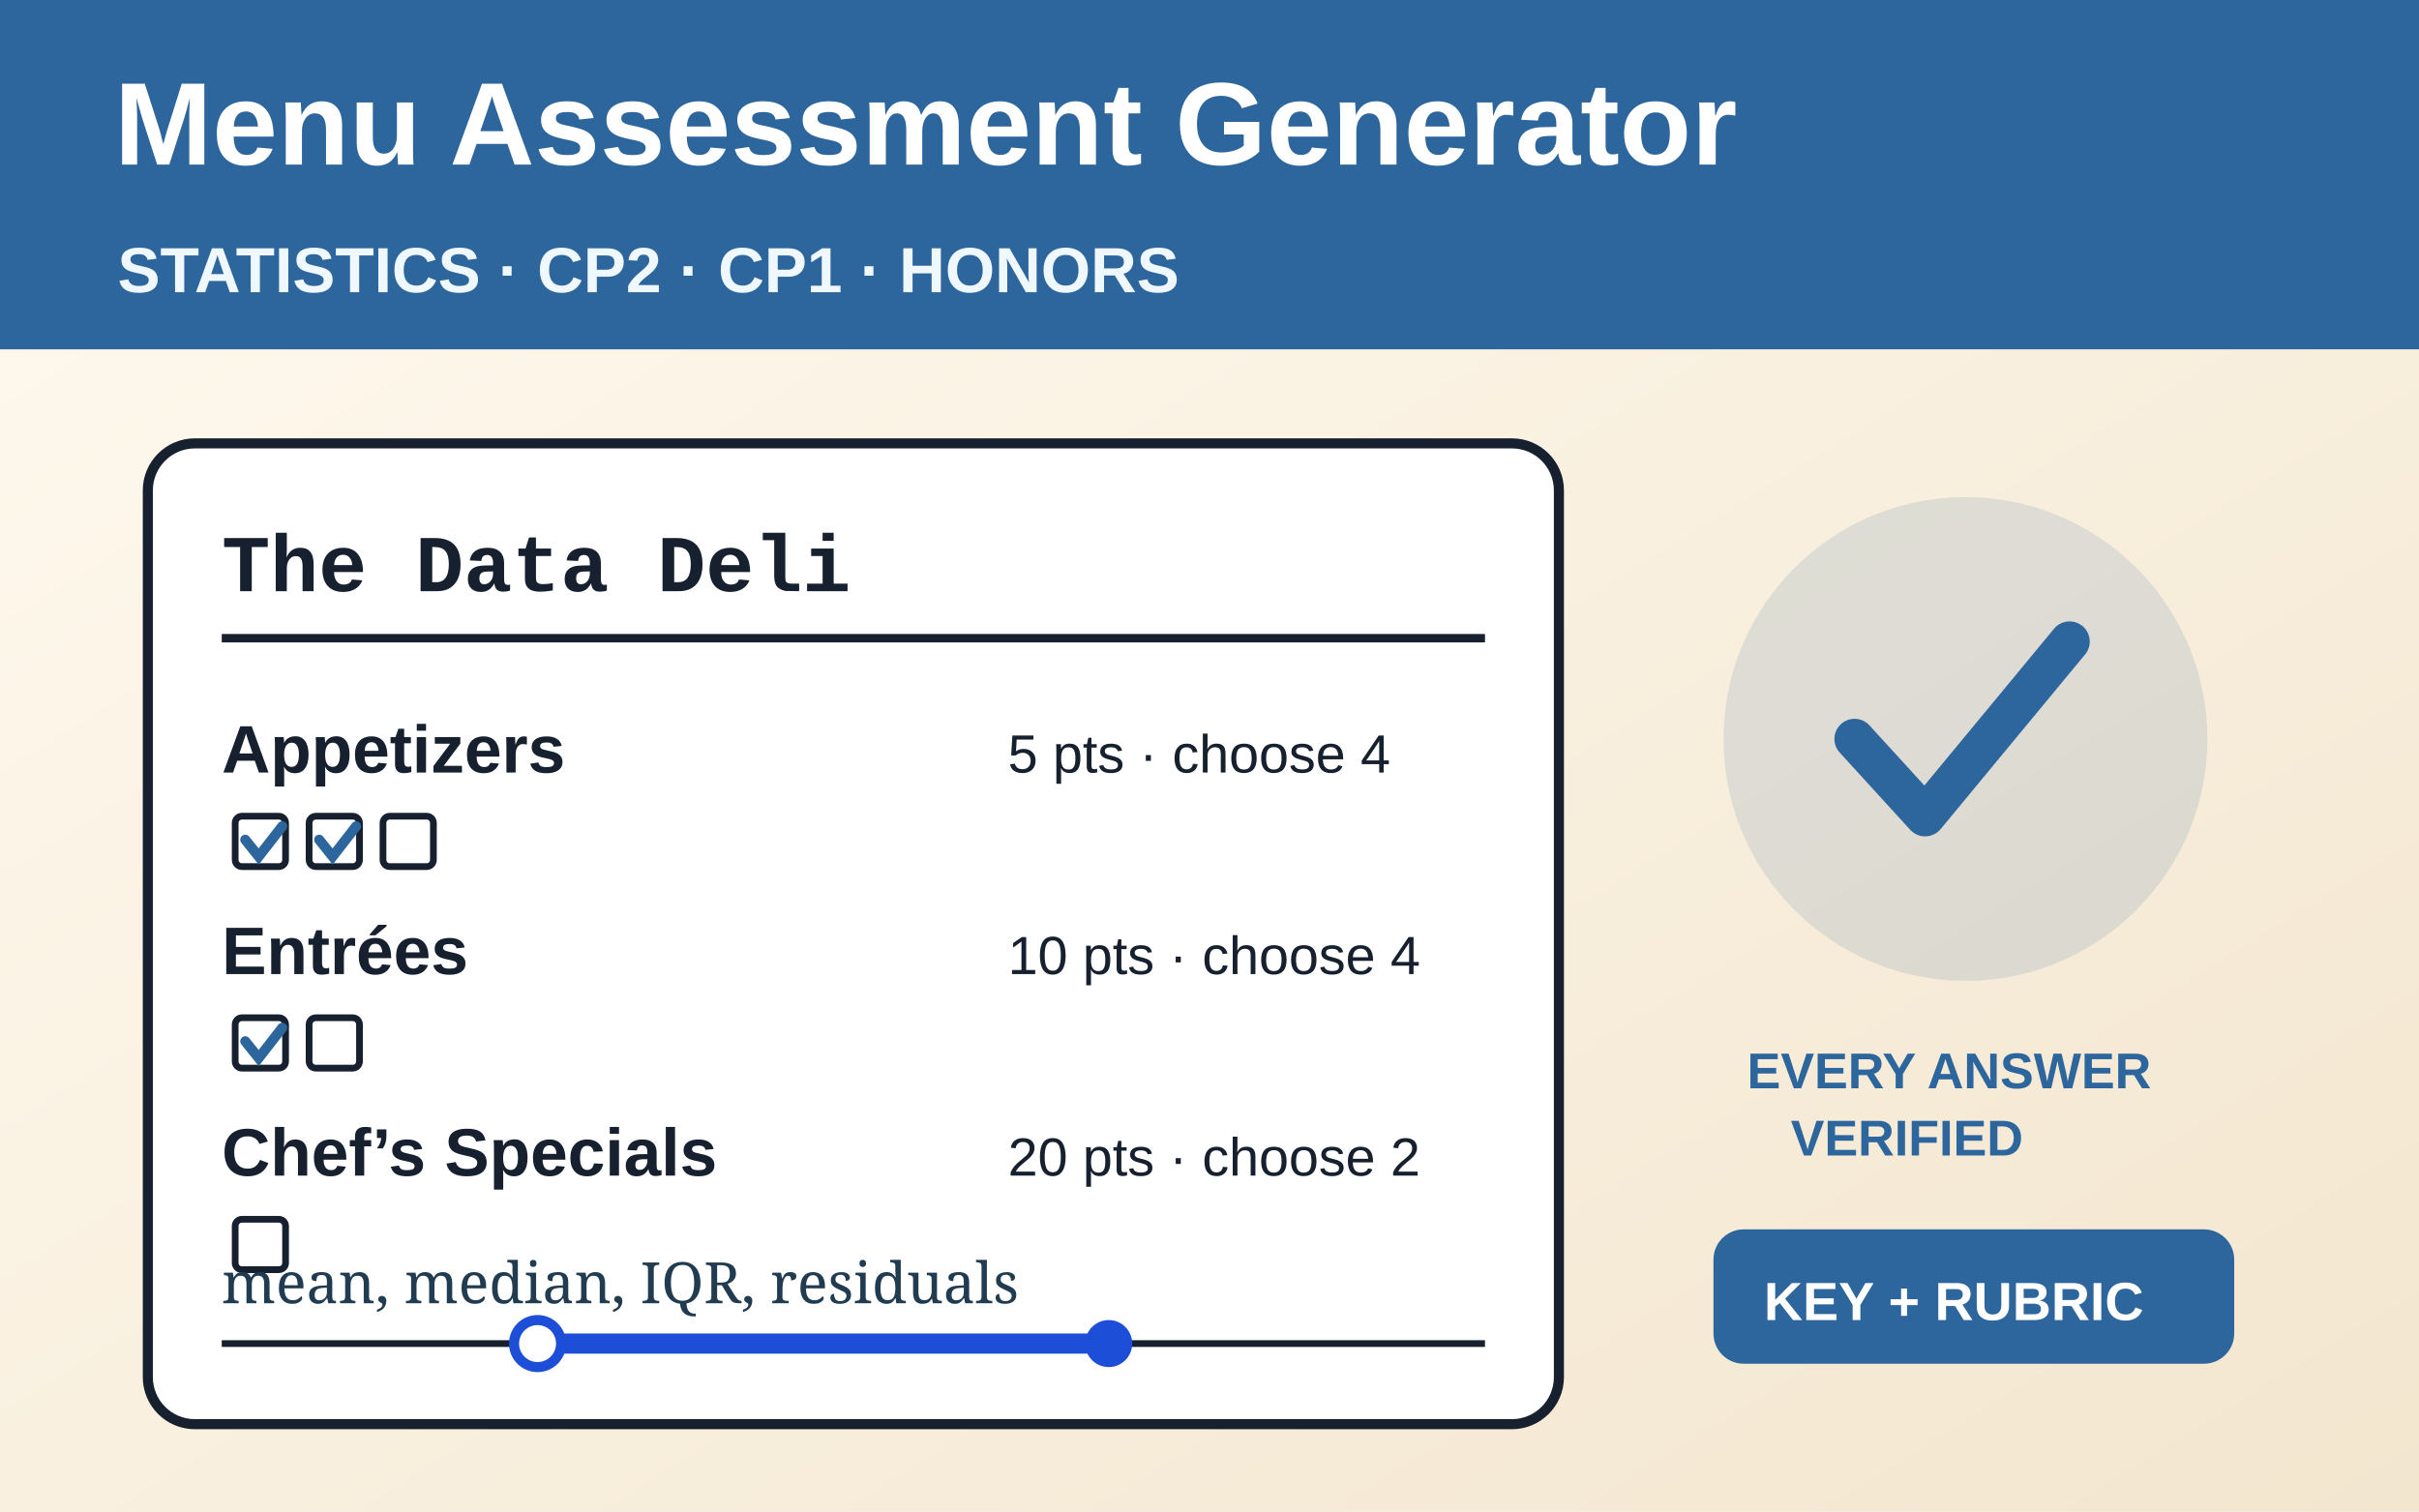
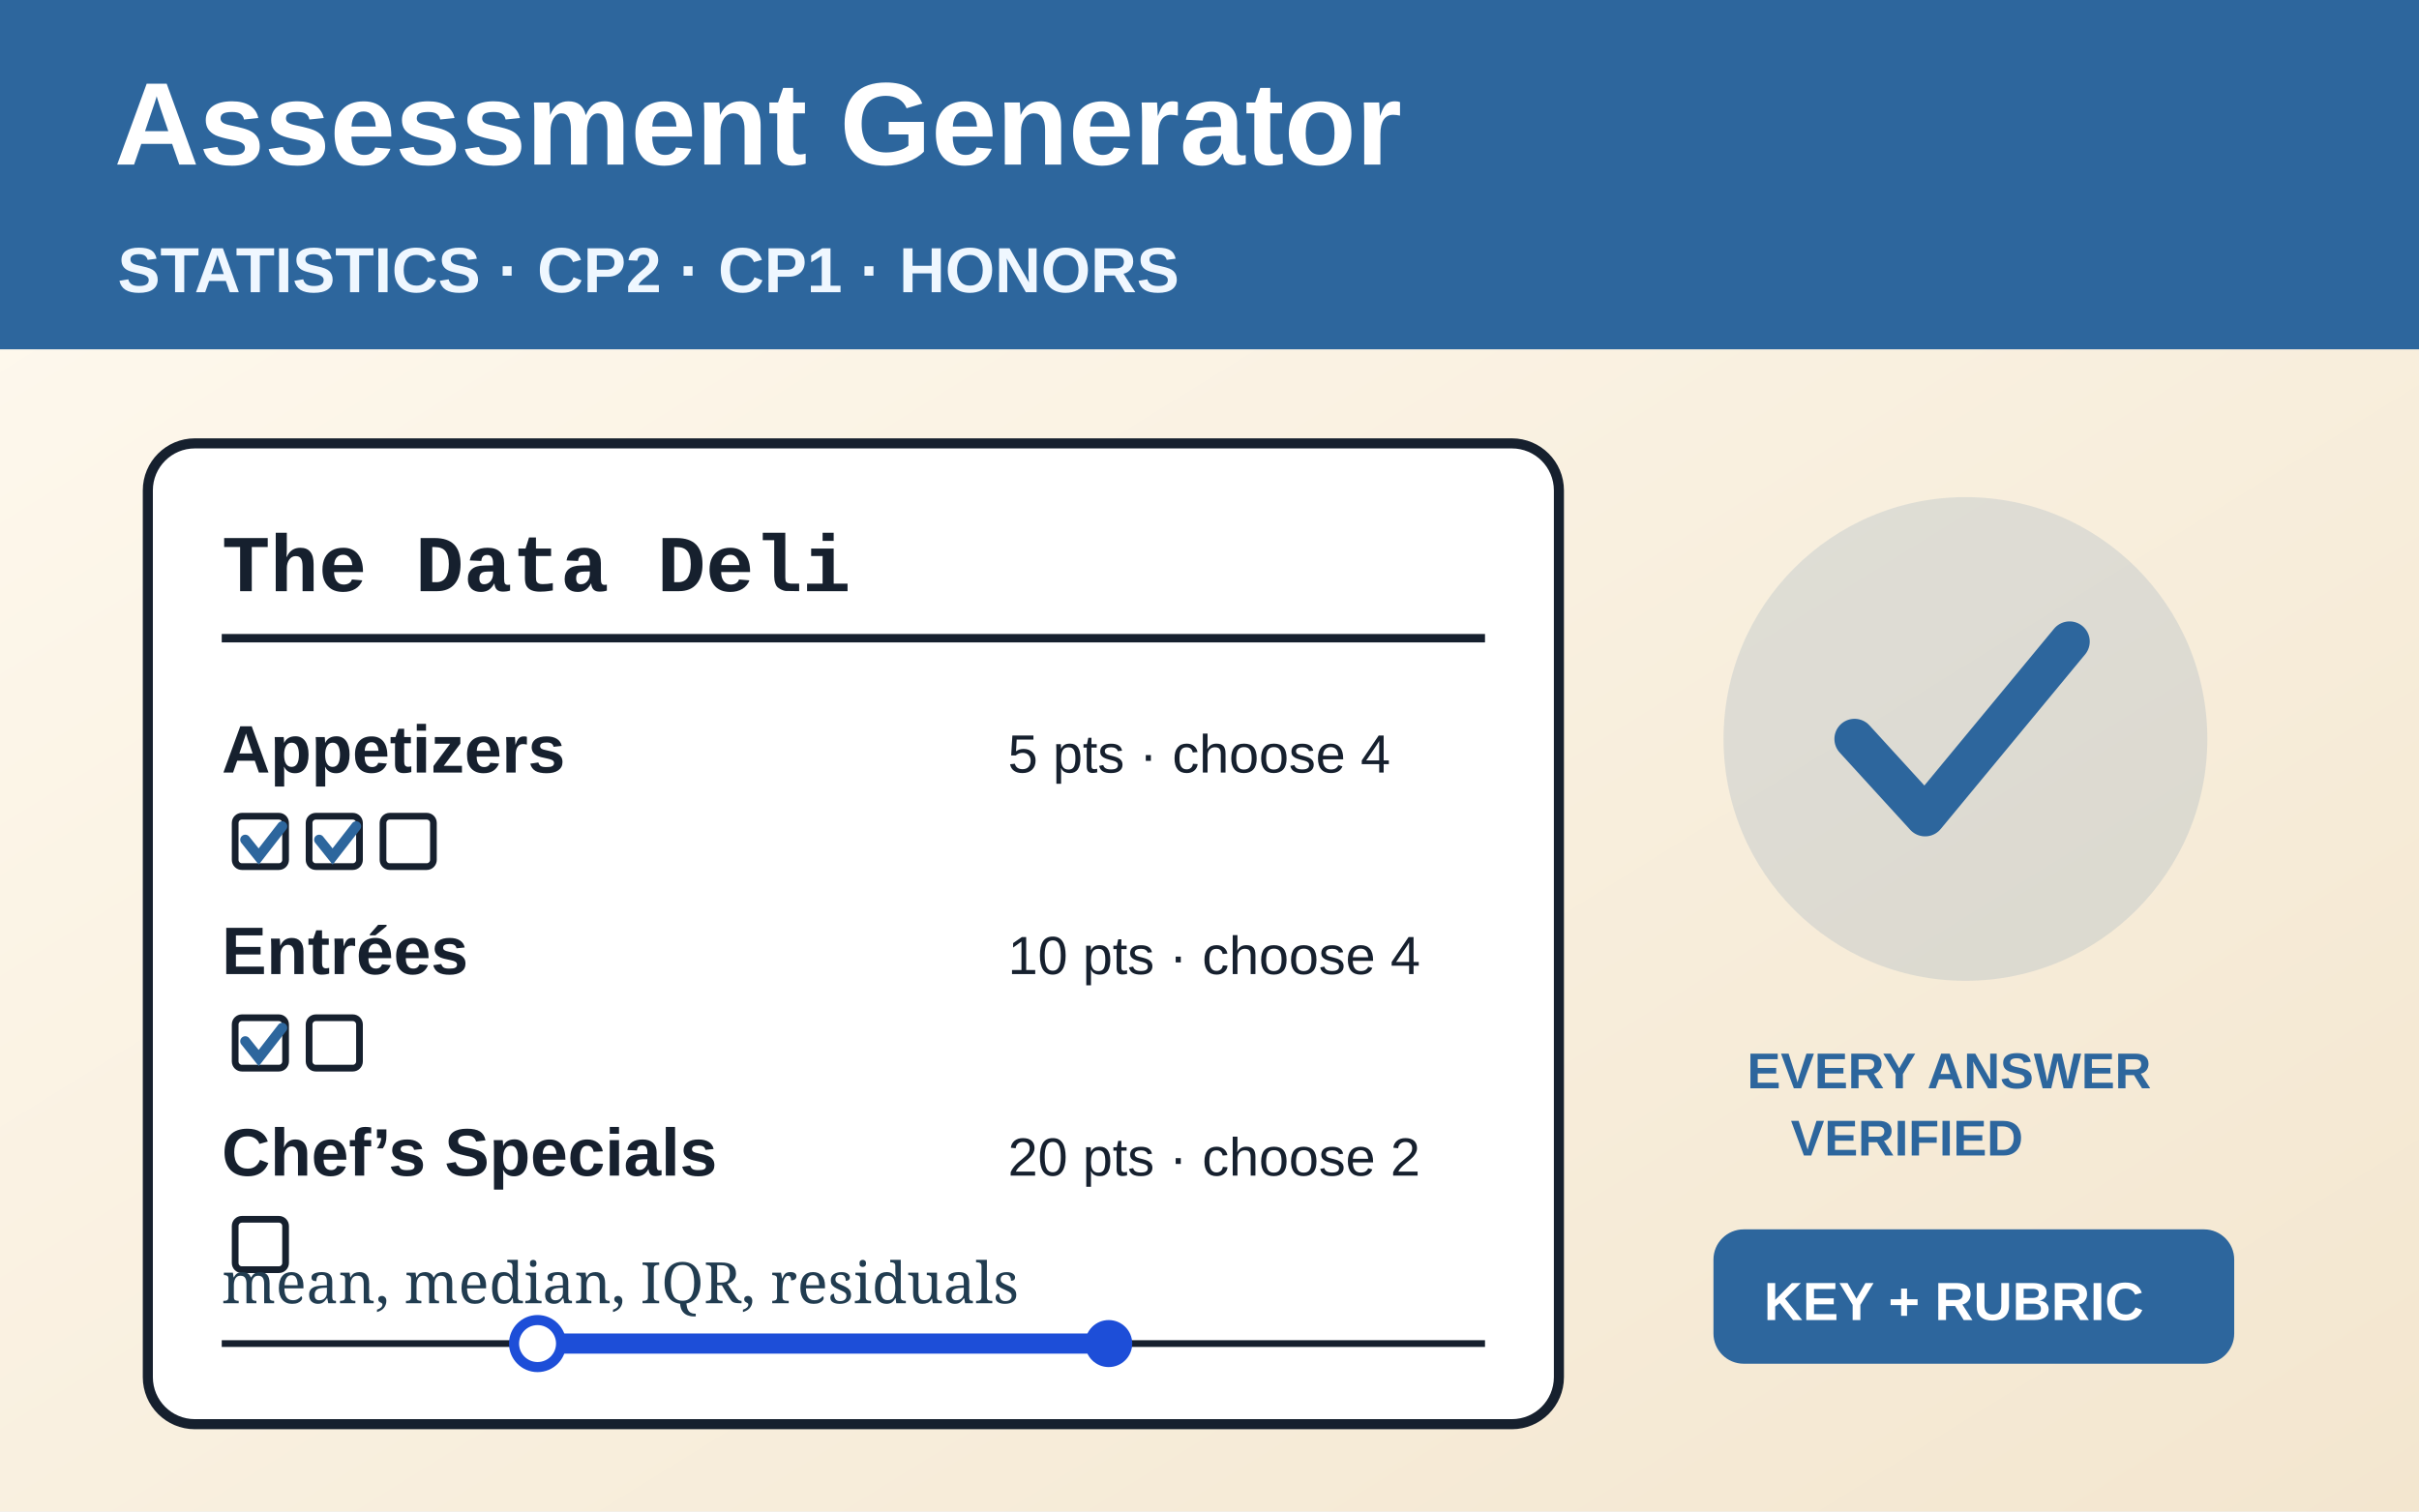
<svg xmlns="http://www.w3.org/2000/svg" width="720" height="450" viewBox="0 0 720 450">
  <defs>
    <linearGradient id="g" x1="0" x2="1" y1="0" y2="1">
      <stop stop-color="#fffaf0" />
      <stop offset="1" stop-color="#f3e6cf" />
    </linearGradient>
  </defs>
  <rect width="720" height="450" fill="url(#g)" />
  <rect width="720" height="104" fill="#2d669d" />
-   <text x="34" y="49" font-family="Arial,sans-serif" font-size="35" font-weight="700" fill="#fff">Menu Assessment Generator</text>
+   <text x="34" y="49" font-family="Arial,sans-serif" font-size="35" font-weight="700" fill="#fff">Assessment Generator</text>
  <text x="35" y="87" font-family="Arial,sans-serif" font-size="19" font-weight="700" fill="#eff7ff">STATISTICS · CP2 · CP1 · HONORS</text>
  <rect x="44" y="132" width="420" height="292" rx="14" fill="#fff" stroke="#16202e" stroke-width="3" />
  <text x="66" y="176" font-family="Courier New,monospace" font-size="24" font-weight="700" fill="#16202e">The Data Deli</text>
  <path d="M66 190H442" stroke="#16202e" stroke-width="2.5" />
  <g font-family="Arial,sans-serif" fill="#16202e">
    <text x="66" y="230" font-size="20" font-weight="700">Appetizers</text>
    <text x="300" y="230" font-size="16">5 pts · choose 4</text>
    <text x="66" y="290" font-size="20" font-weight="700">Entrées</text>
    <text x="300" y="290" font-size="16">10 pts · choose 4</text>
    <text x="66" y="350" font-size="20" font-weight="700">Chef’s Specials</text>
    <text x="300" y="350" font-size="16">20 pts · choose 2</text>
  </g>
  <g fill="none" stroke="#16202e" stroke-width="2">
    <rect x="70" y="243" width="15" height="15" rx="2" />
    <rect x="92" y="243" width="15" height="15" rx="2" />
    <rect x="114" y="243" width="15" height="15" rx="2" />
    <rect x="70" y="303" width="15" height="15" rx="2" />
    <rect x="92" y="303" width="15" height="15" rx="2" />
    <rect x="70" y="363" width="15" height="15" rx="2" />
  </g>
  <path d="M73 250l4 5 7-9M95 250l4 5 7-9M73 310l4 5 7-9" stroke="#2d669d" stroke-width="3" fill="none" stroke-linecap="round" />
  <path d="M66 400H442" stroke="#16202e" stroke-width="2" />
  <path d="M160 400H330" stroke="#1d4ed8" stroke-width="6" />
  <circle cx="160" cy="400" r="7" fill="#fff" stroke="#1d4ed8" stroke-width="3" />
  <circle cx="330" cy="400" r="7" fill="#1d4ed8" />
  <text x="66" y="388" font-family="Georgia,serif" font-size="17" fill="#213c50">mean, median, IQR, residuals</text>
  <circle cx="585" cy="220" r="72" fill="#2d669d" opacity=".13" />
  <path d="M552 220l21 23 43-52" stroke="#2d669d" stroke-width="12" stroke-linecap="round" stroke-linejoin="round" fill="none" />
  <text x="520" y="324" font-family="Arial,sans-serif" font-size="15" font-weight="700" fill="#2d669d">EVERY ANSWER</text>
  <text x="533" y="344" font-family="Arial,sans-serif" font-size="15" font-weight="700" fill="#2d669d">VERIFIED</text>
  <rect x="510" y="366" width="155" height="40" rx="9" fill="#2d669d" />
  <text x="525" y="393" font-family="Arial,sans-serif" font-size="16" font-weight="700" fill="white">KEY + RUBRIC</text>
</svg>
